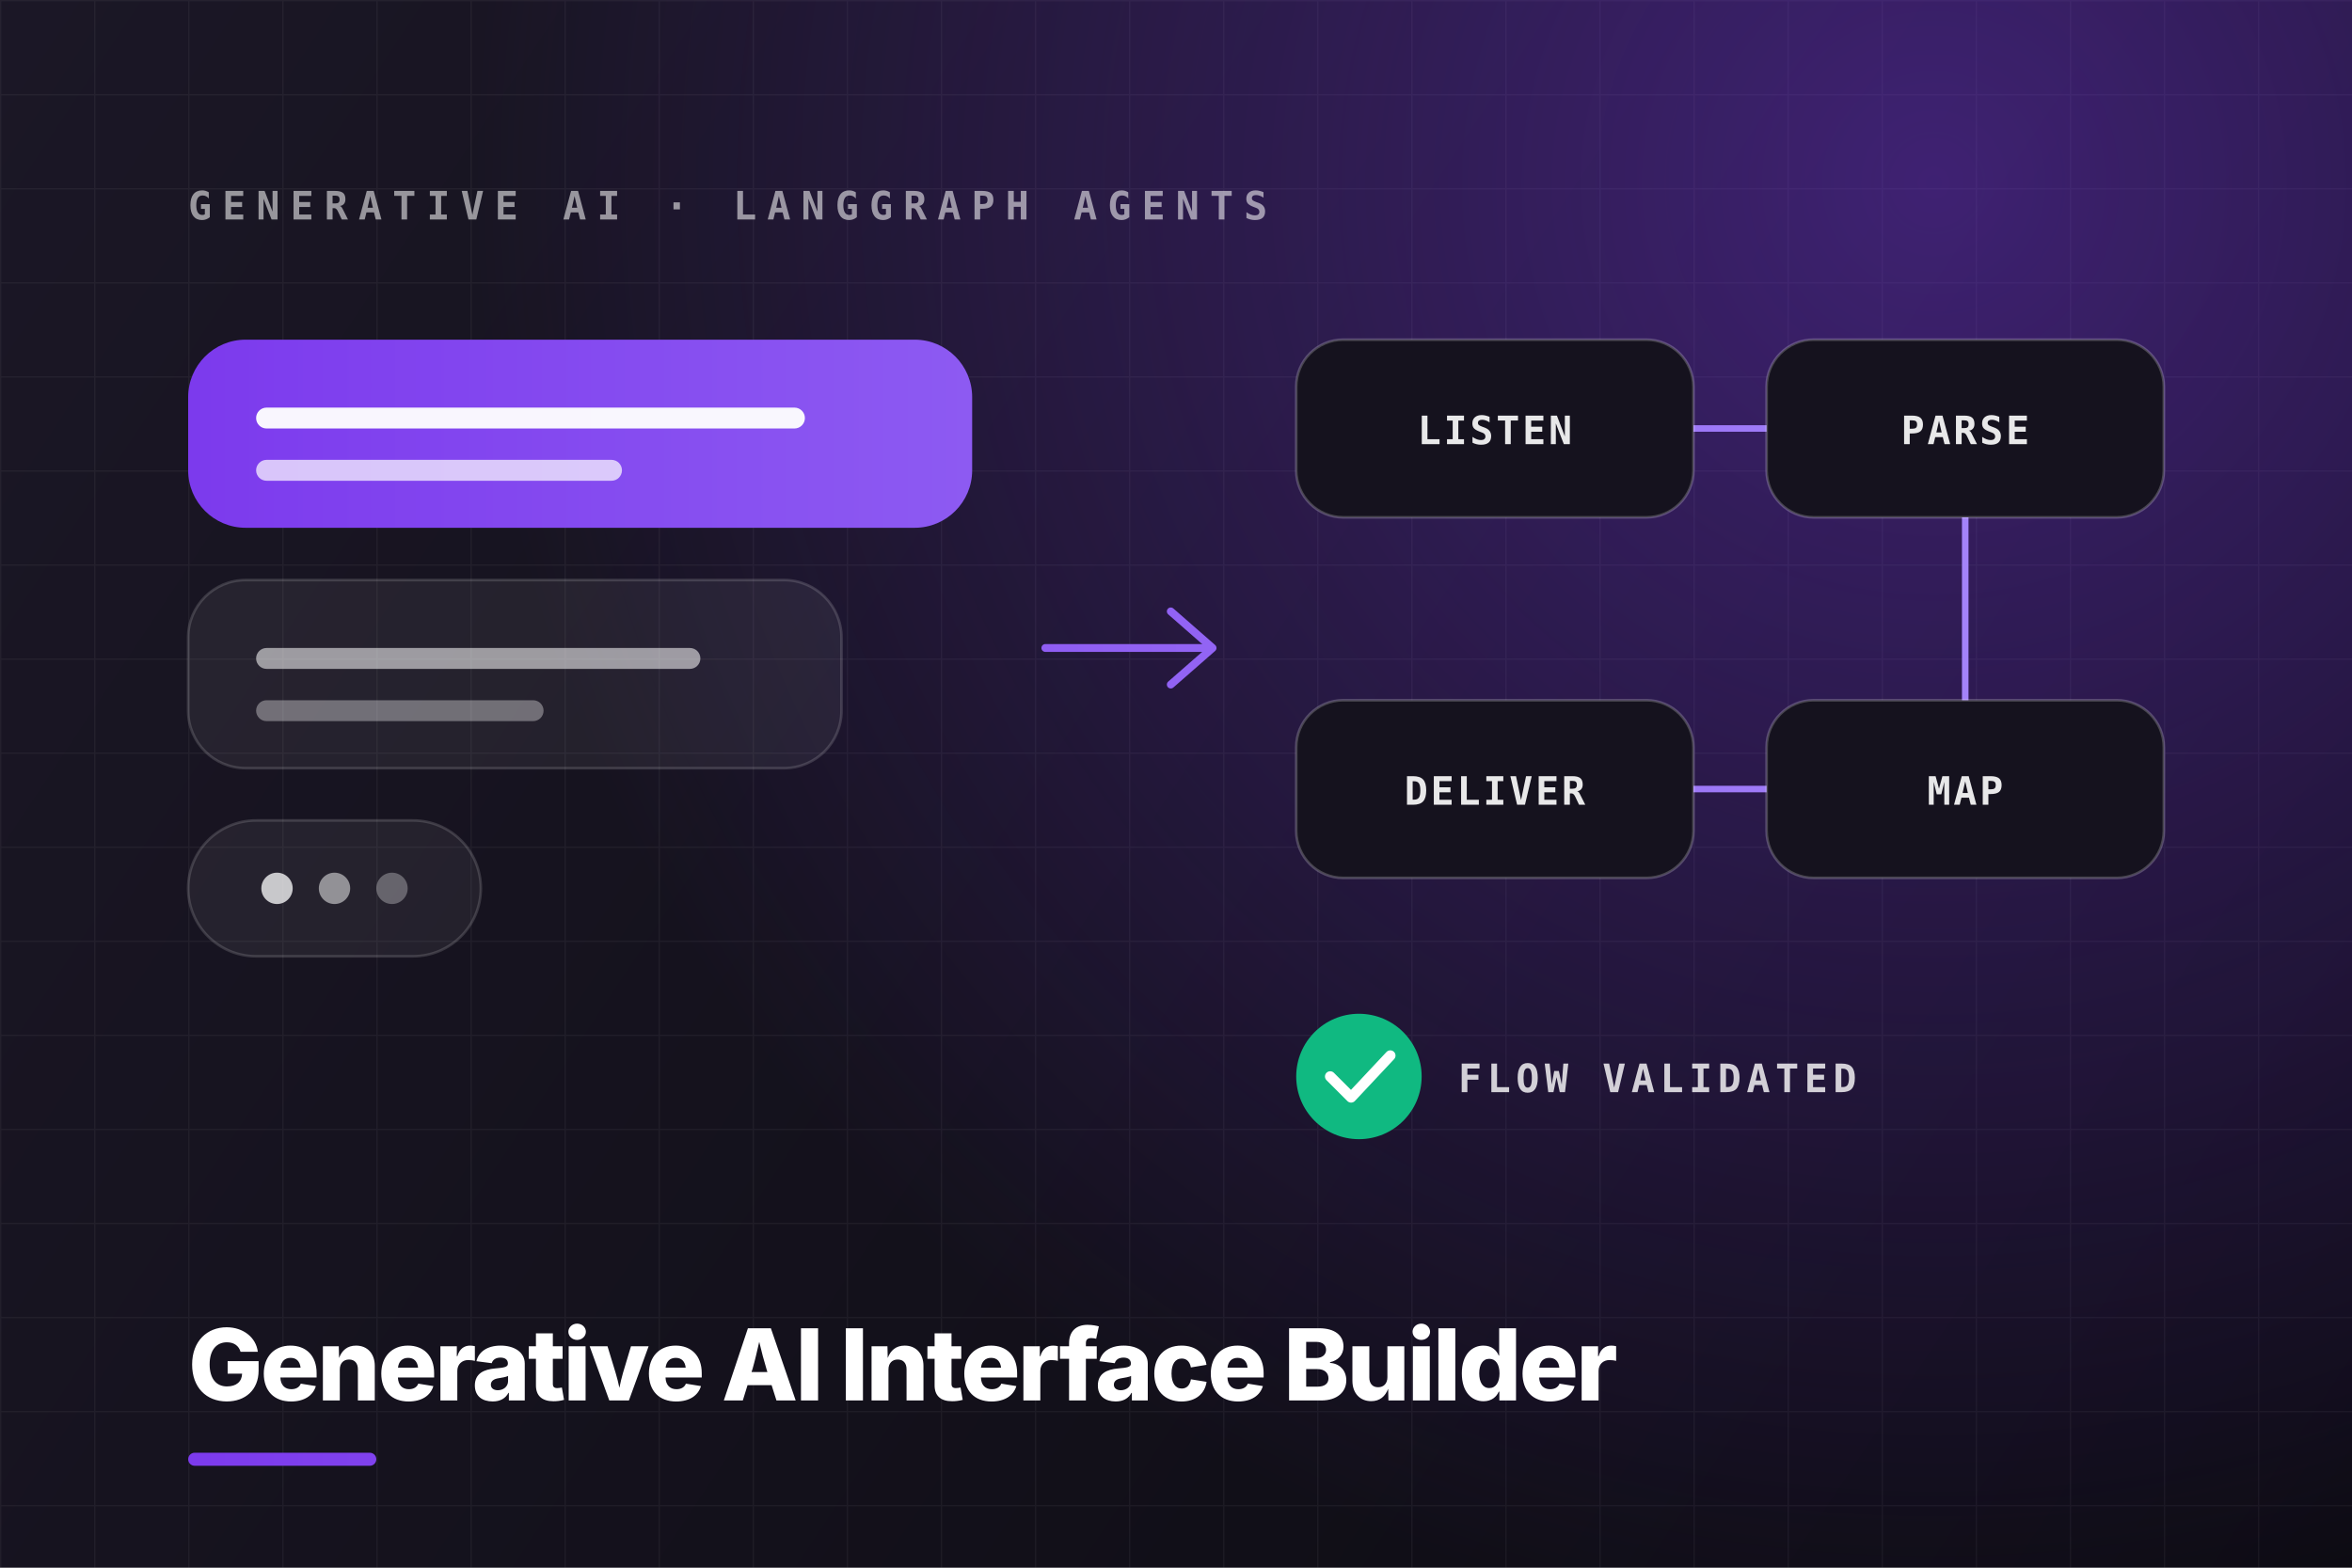
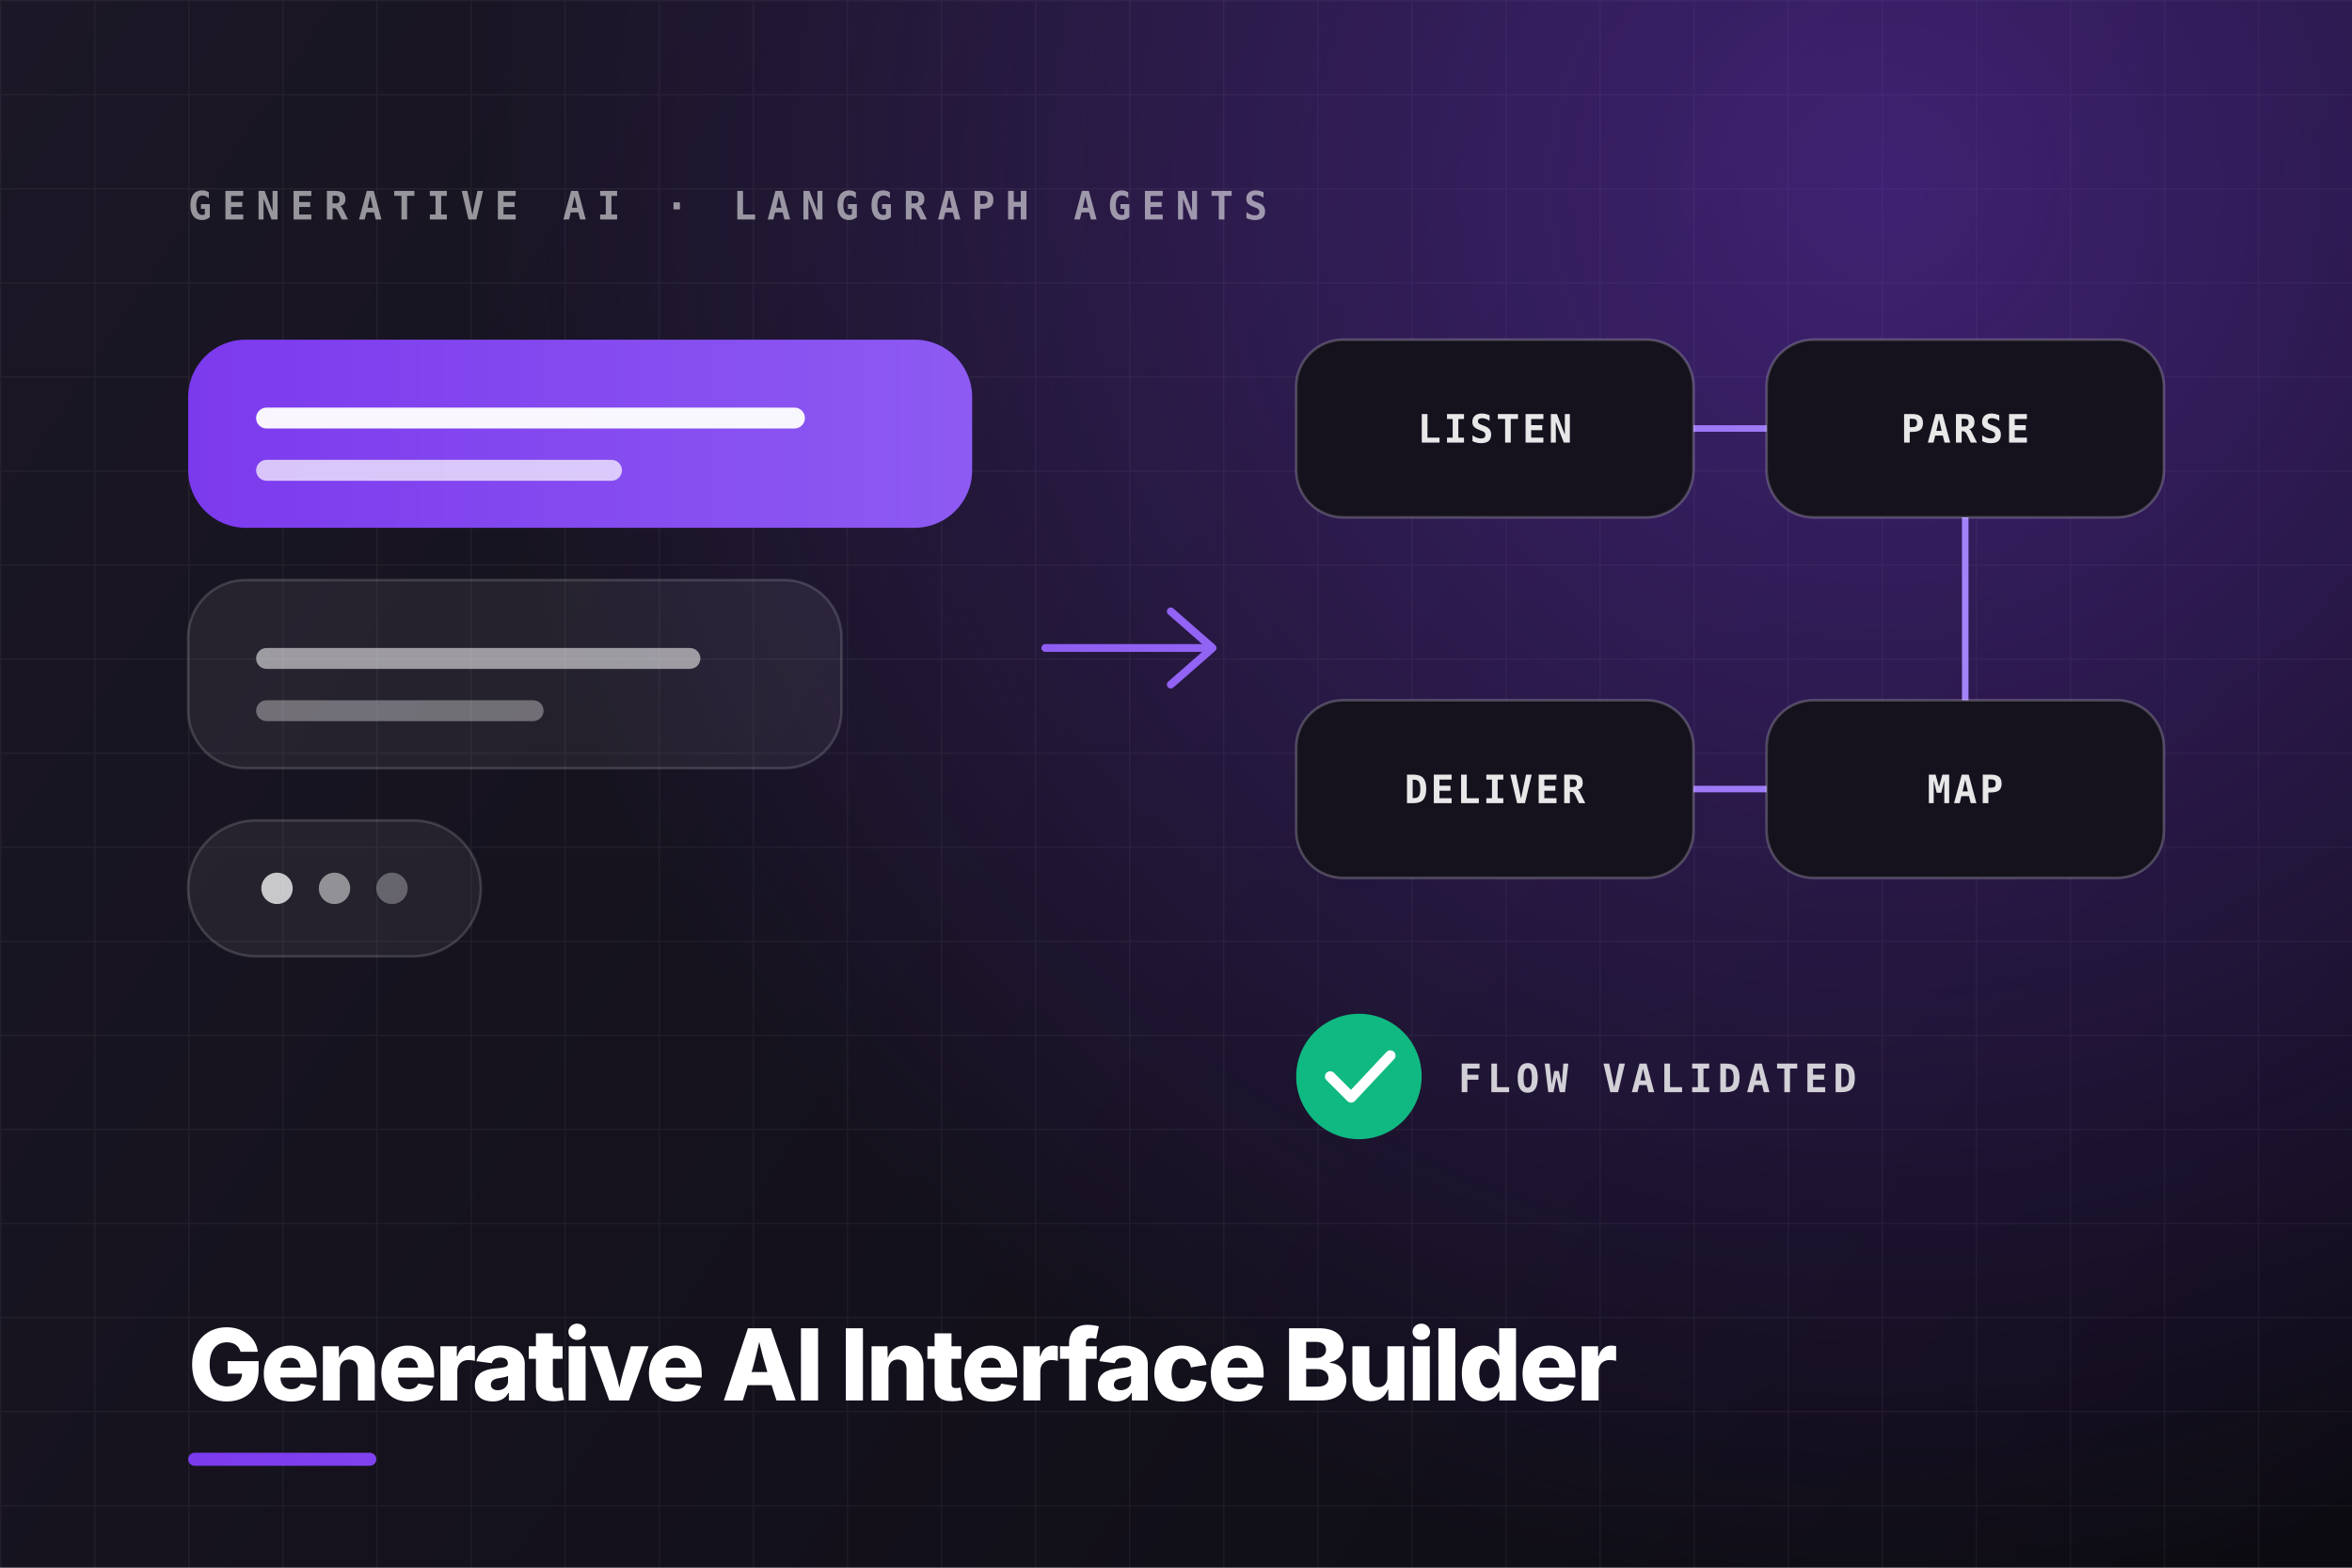
<svg xmlns="http://www.w3.org/2000/svg" viewBox="0 0 900 600" width="900" height="600" role="img" aria-label="Generative AI Interface Builder">
  <defs>
    <linearGradient id="bg" x1="0" y1="0" x2="900" y2="600" gradientUnits="userSpaceOnUse">
      <stop offset="0" stop-color="#1b1726" />
      <stop offset="1" stop-color="#0c0b11" />
    </linearGradient>
-     <radialGradient id="glow" cx="740" cy="70" r="560" gradientUnits="userSpaceOnUse">
+     <radialGradient id="glow" cx="720" cy="72" r="540" gradientUnits="userSpaceOnUse">
      <stop offset="0" stop-color="#7C3AED" stop-opacity="0.42" />
      <stop offset="1" stop-color="#7C3AED" stop-opacity="0" />
    </radialGradient>
    <linearGradient id="accent" x1="72" y1="0" x2="828" y2="0" gradientUnits="userSpaceOnUse">
      <stop offset="0" stop-color="#7C3AED" />
      <stop offset="1" stop-color="#A78BFA" />
    </linearGradient>
    <pattern id="grid" width="36" height="36" patternUnits="userSpaceOnUse">
      <path d="M36 0H0V36" fill="none" stroke="#ffffff" stroke-opacity="0.05" />
    </pattern>
  </defs>
  <rect width="900" height="600" fill="url(#bg)" />
  <rect width="900" height="600" fill="url(#grid)" />
  <rect width="900" height="600" fill="url(#glow)" />
  <text x="72" y="84" font-family="ui-monospace, 'SF Mono', Menlo, Consolas, monospace" font-size="15" font-weight="600" letter-spacing="4" text-anchor="start" fill="#ffffff" fill-opacity="0.55">GENERATIVE AI · LANGGRAPH AGENTS</text>
  <rect x="72" y="130" width="300" height="72" rx="22" fill="url(#accent)" />
  <rect x="98" y="156" width="210" height="8" rx="4" fill="#ffffff" fill-opacity="0.95" />
  <rect x="98" y="176" width="140" height="8" rx="4" fill="#ffffff" fill-opacity="0.7" />
  <rect x="72" y="222" width="250" height="72" rx="22" fill="#ffffff" fill-opacity="0.06" stroke="#ffffff" stroke-opacity="0.15" />
  <rect x="98" y="248" width="170" height="8" rx="4" fill="#ffffff" fill-opacity="0.55" />
  <rect x="98" y="268" width="110" height="8" rx="4" fill="#ffffff" fill-opacity="0.35" />
  <rect x="72" y="314" width="112" height="52" rx="26" fill="#ffffff" fill-opacity="0.06" stroke="#ffffff" stroke-opacity="0.15" />
  <circle cx="106" cy="340" r="6" fill="#ffffff" fill-opacity="0.75" />
  <circle cx="128" cy="340" r="6" fill="#ffffff" fill-opacity="0.5" />
  <circle cx="150" cy="340" r="6" fill="#ffffff" fill-opacity="0.3" />
  <path d="M400 248 L462 248" fill="none" stroke="url(#accent)" stroke-width="3" stroke-linecap="round" stroke-linejoin="round" />
  <path d="M448 234 L464 248 L448 262" fill="none" stroke="url(#accent)" stroke-width="3" stroke-linecap="round" stroke-linejoin="round" />
  <path d="M648 164 L676 164" fill="none" stroke="url(#accent)" stroke-width="2.5" stroke-linecap="round" stroke-linejoin="round" />
  <path d="M752 198 L752 268" fill="none" stroke="url(#accent)" stroke-width="2.5" stroke-linecap="round" stroke-linejoin="round" />
  <path d="M676 302 L648 302" fill="none" stroke="url(#accent)" stroke-width="2.5" stroke-linecap="round" stroke-linejoin="round" />
  <rect x="496" y="130" width="152" height="68" rx="18" fill="#15121e" stroke="#ffffff" stroke-opacity="0.22" />
-   <text x="572" y="170" font-family="ui-monospace, 'SF Mono', Menlo, Consolas, monospace" font-size="15" font-weight="600" letter-spacing="1" text-anchor="middle" fill="#ffffff" fill-opacity="0.9">LISTEN</text>
+   <text x="572" y="169.4" font-family="ui-monospace, 'SF Mono', Menlo, Consolas, monospace" font-size="15" font-weight="600" letter-spacing="1" text-anchor="middle" fill="#ffffff" fill-opacity="0.9">LISTEN</text>
  <rect x="676" y="130" width="152" height="68" rx="18" fill="#15121e" stroke="#ffffff" stroke-opacity="0.22" />
-   <text x="752" y="170" font-family="ui-monospace, 'SF Mono', Menlo, Consolas, monospace" font-size="15" font-weight="600" letter-spacing="1" text-anchor="middle" fill="#ffffff" fill-opacity="0.9">PARSE</text>
+   <text x="752" y="169.4" font-family="ui-monospace, 'SF Mono', Menlo, Consolas, monospace" font-size="15" font-weight="600" letter-spacing="1" text-anchor="middle" fill="#ffffff" fill-opacity="0.9">PARSE</text>
  <rect x="676" y="268" width="152" height="68" rx="18" fill="#15121e" stroke="#ffffff" stroke-opacity="0.22" />
-   <text x="752" y="308" font-family="ui-monospace, 'SF Mono', Menlo, Consolas, monospace" font-size="15" font-weight="600" letter-spacing="1" text-anchor="middle" fill="#ffffff" fill-opacity="0.9">MAP</text>
+   <text x="752" y="307.4" font-family="ui-monospace, 'SF Mono', Menlo, Consolas, monospace" font-size="15" font-weight="600" letter-spacing="1" text-anchor="middle" fill="#ffffff" fill-opacity="0.9">MAP</text>
  <rect x="496" y="268" width="152" height="68" rx="18" fill="#15121e" stroke="#ffffff" stroke-opacity="0.22" />
-   <text x="572" y="308" font-family="ui-monospace, 'SF Mono', Menlo, Consolas, monospace" font-size="15" font-weight="600" letter-spacing="1" text-anchor="middle" fill="#ffffff" fill-opacity="0.9">DELIVER</text>
+   <text x="572" y="307.4" font-family="ui-monospace, 'SF Mono', Menlo, Consolas, monospace" font-size="15" font-weight="600" letter-spacing="1" text-anchor="middle" fill="#ffffff" fill-opacity="0.9">DELIVER</text>
  <circle cx="520" cy="412" r="24" fill="#10b981" />
  <path d="M509 412 L517 420 L532 404" fill="none" stroke="#ffffff" stroke-width="4" stroke-linecap="round" stroke-linejoin="round" />
  <text x="558" y="418" font-family="ui-monospace, 'SF Mono', Menlo, Consolas, monospace" font-size="15" font-weight="600" letter-spacing="2" text-anchor="start" fill="#ffffff" fill-opacity="0.8">FLOW VALIDATED</text>
  <text x="72" y="536" font-family="Inter, 'Segoe UI', Helvetica, Arial, sans-serif" font-size="38" font-weight="800" letter-spacing="-1" text-anchor="start" fill="#ffffff" fill-opacity="1">Generative AI Interface Builder</text>
  <rect x="72" y="556" width="72" height="5" rx="2.5" fill="url(#accent)" />
</svg>
